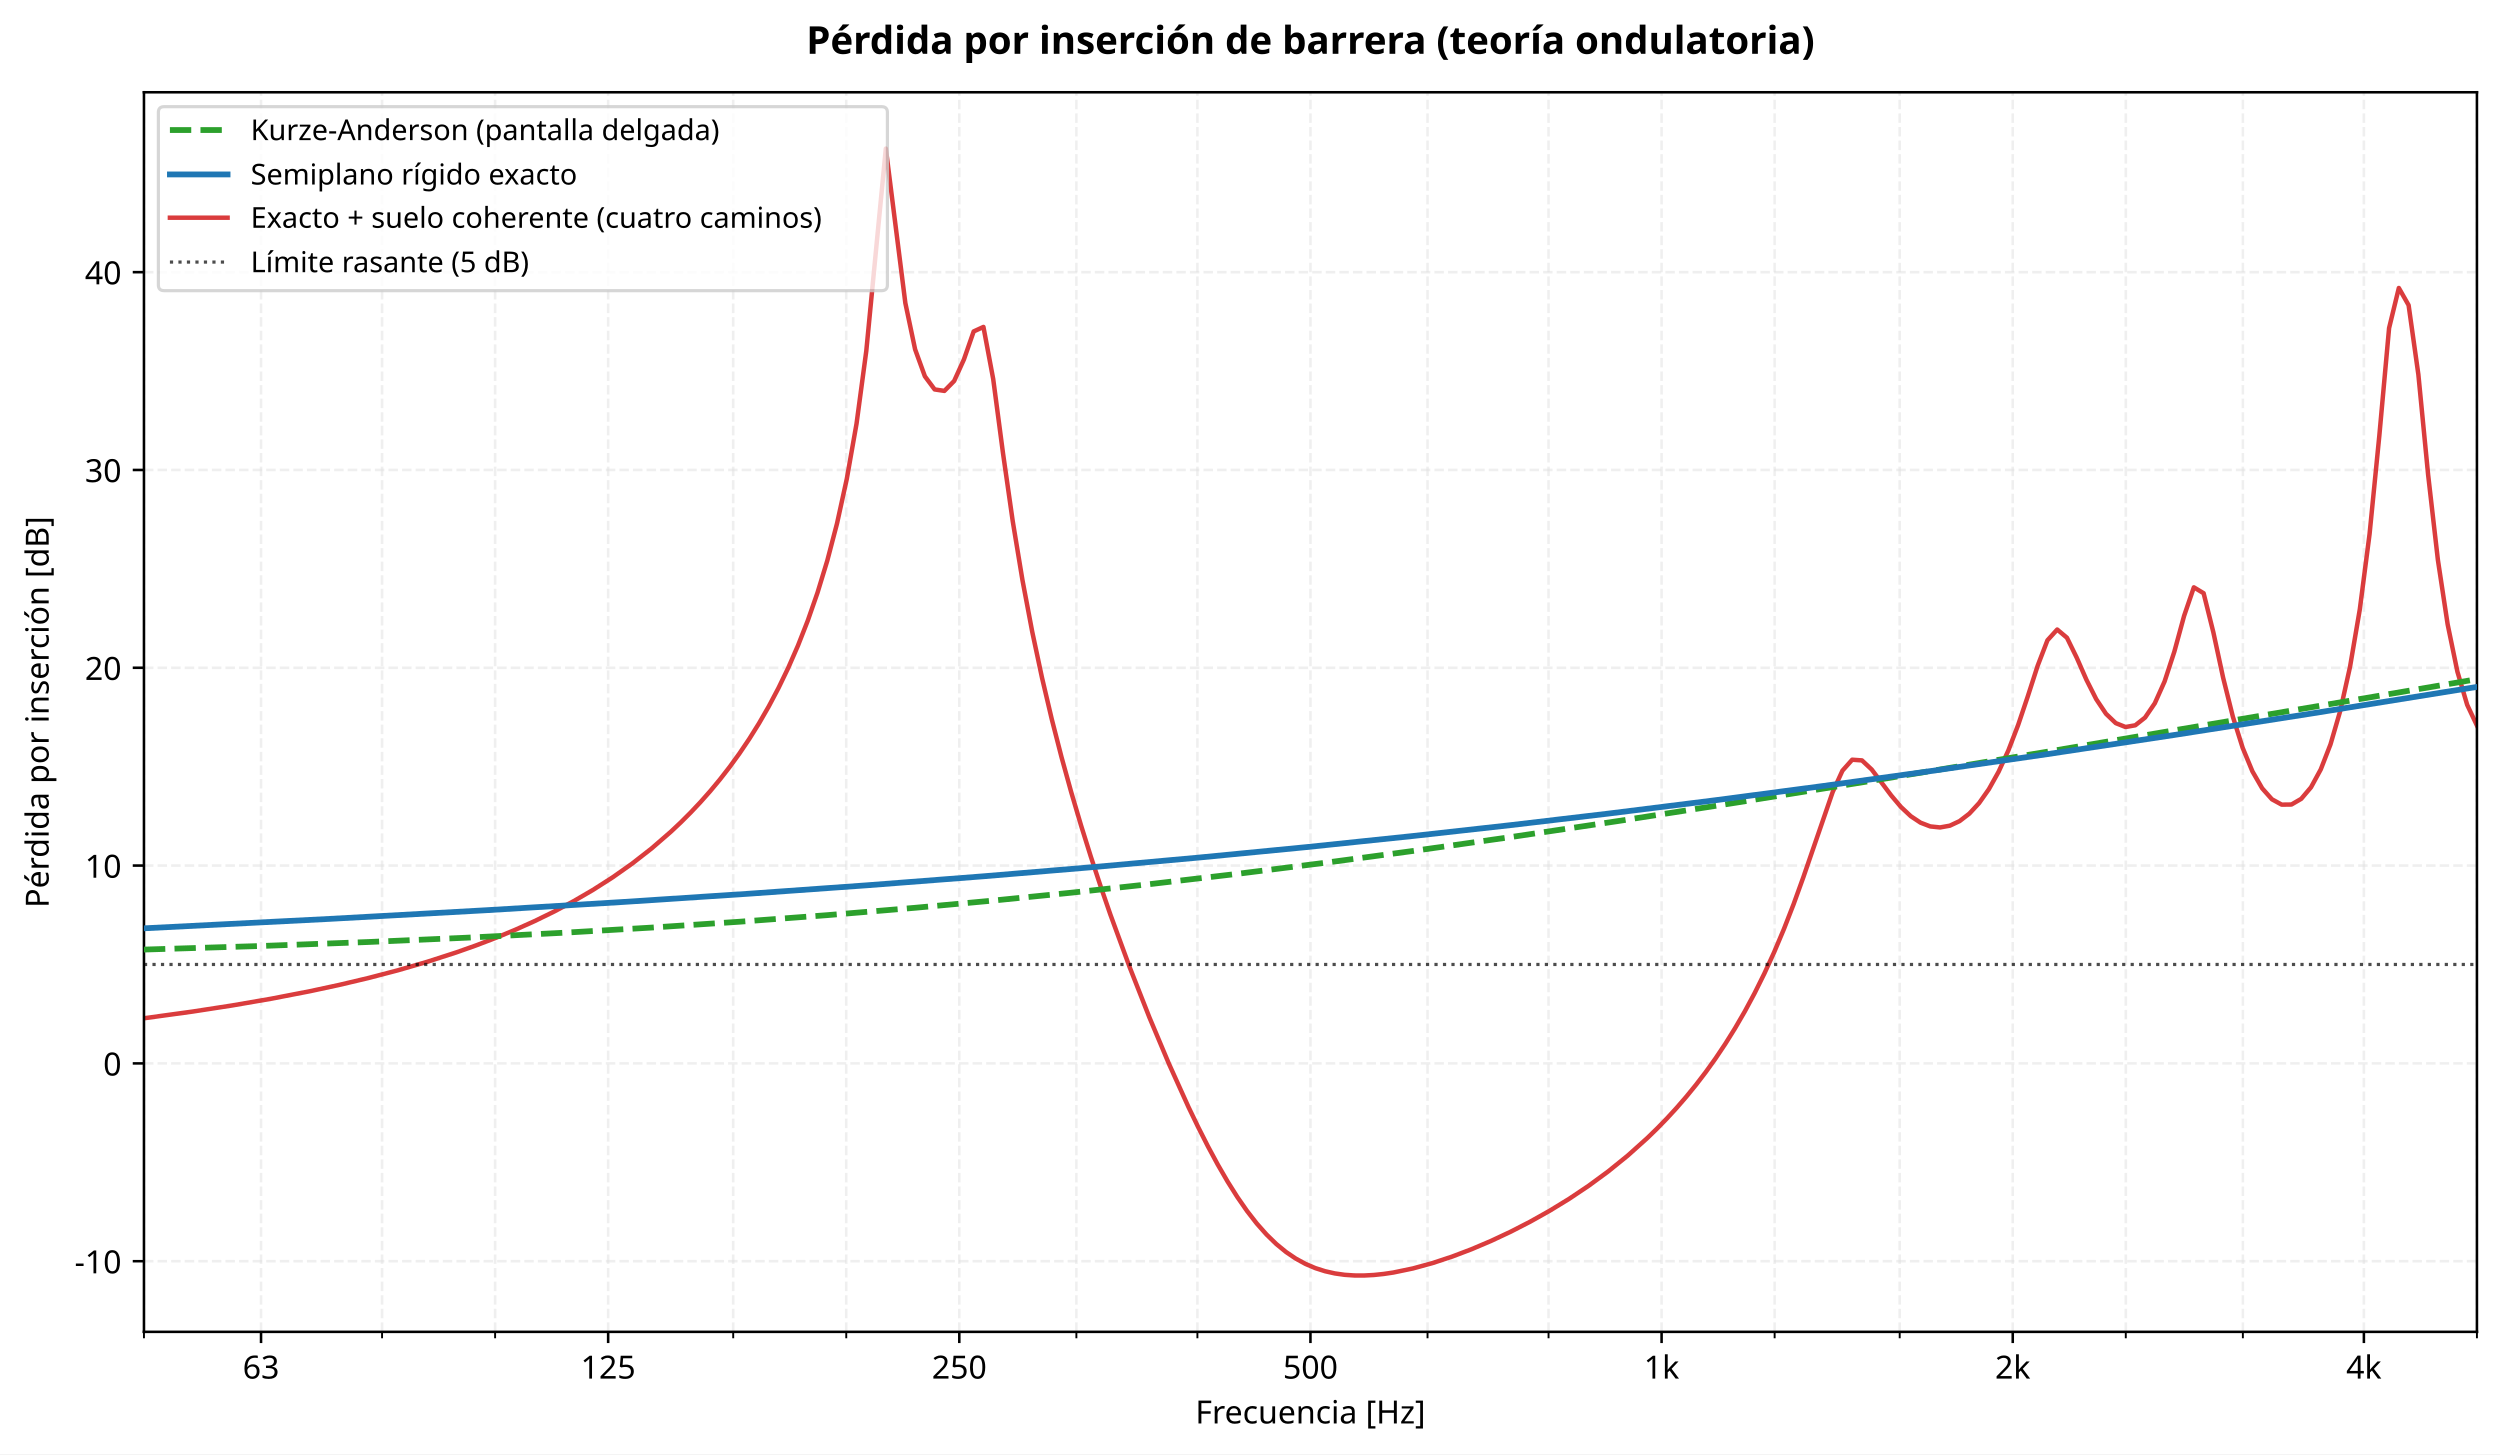
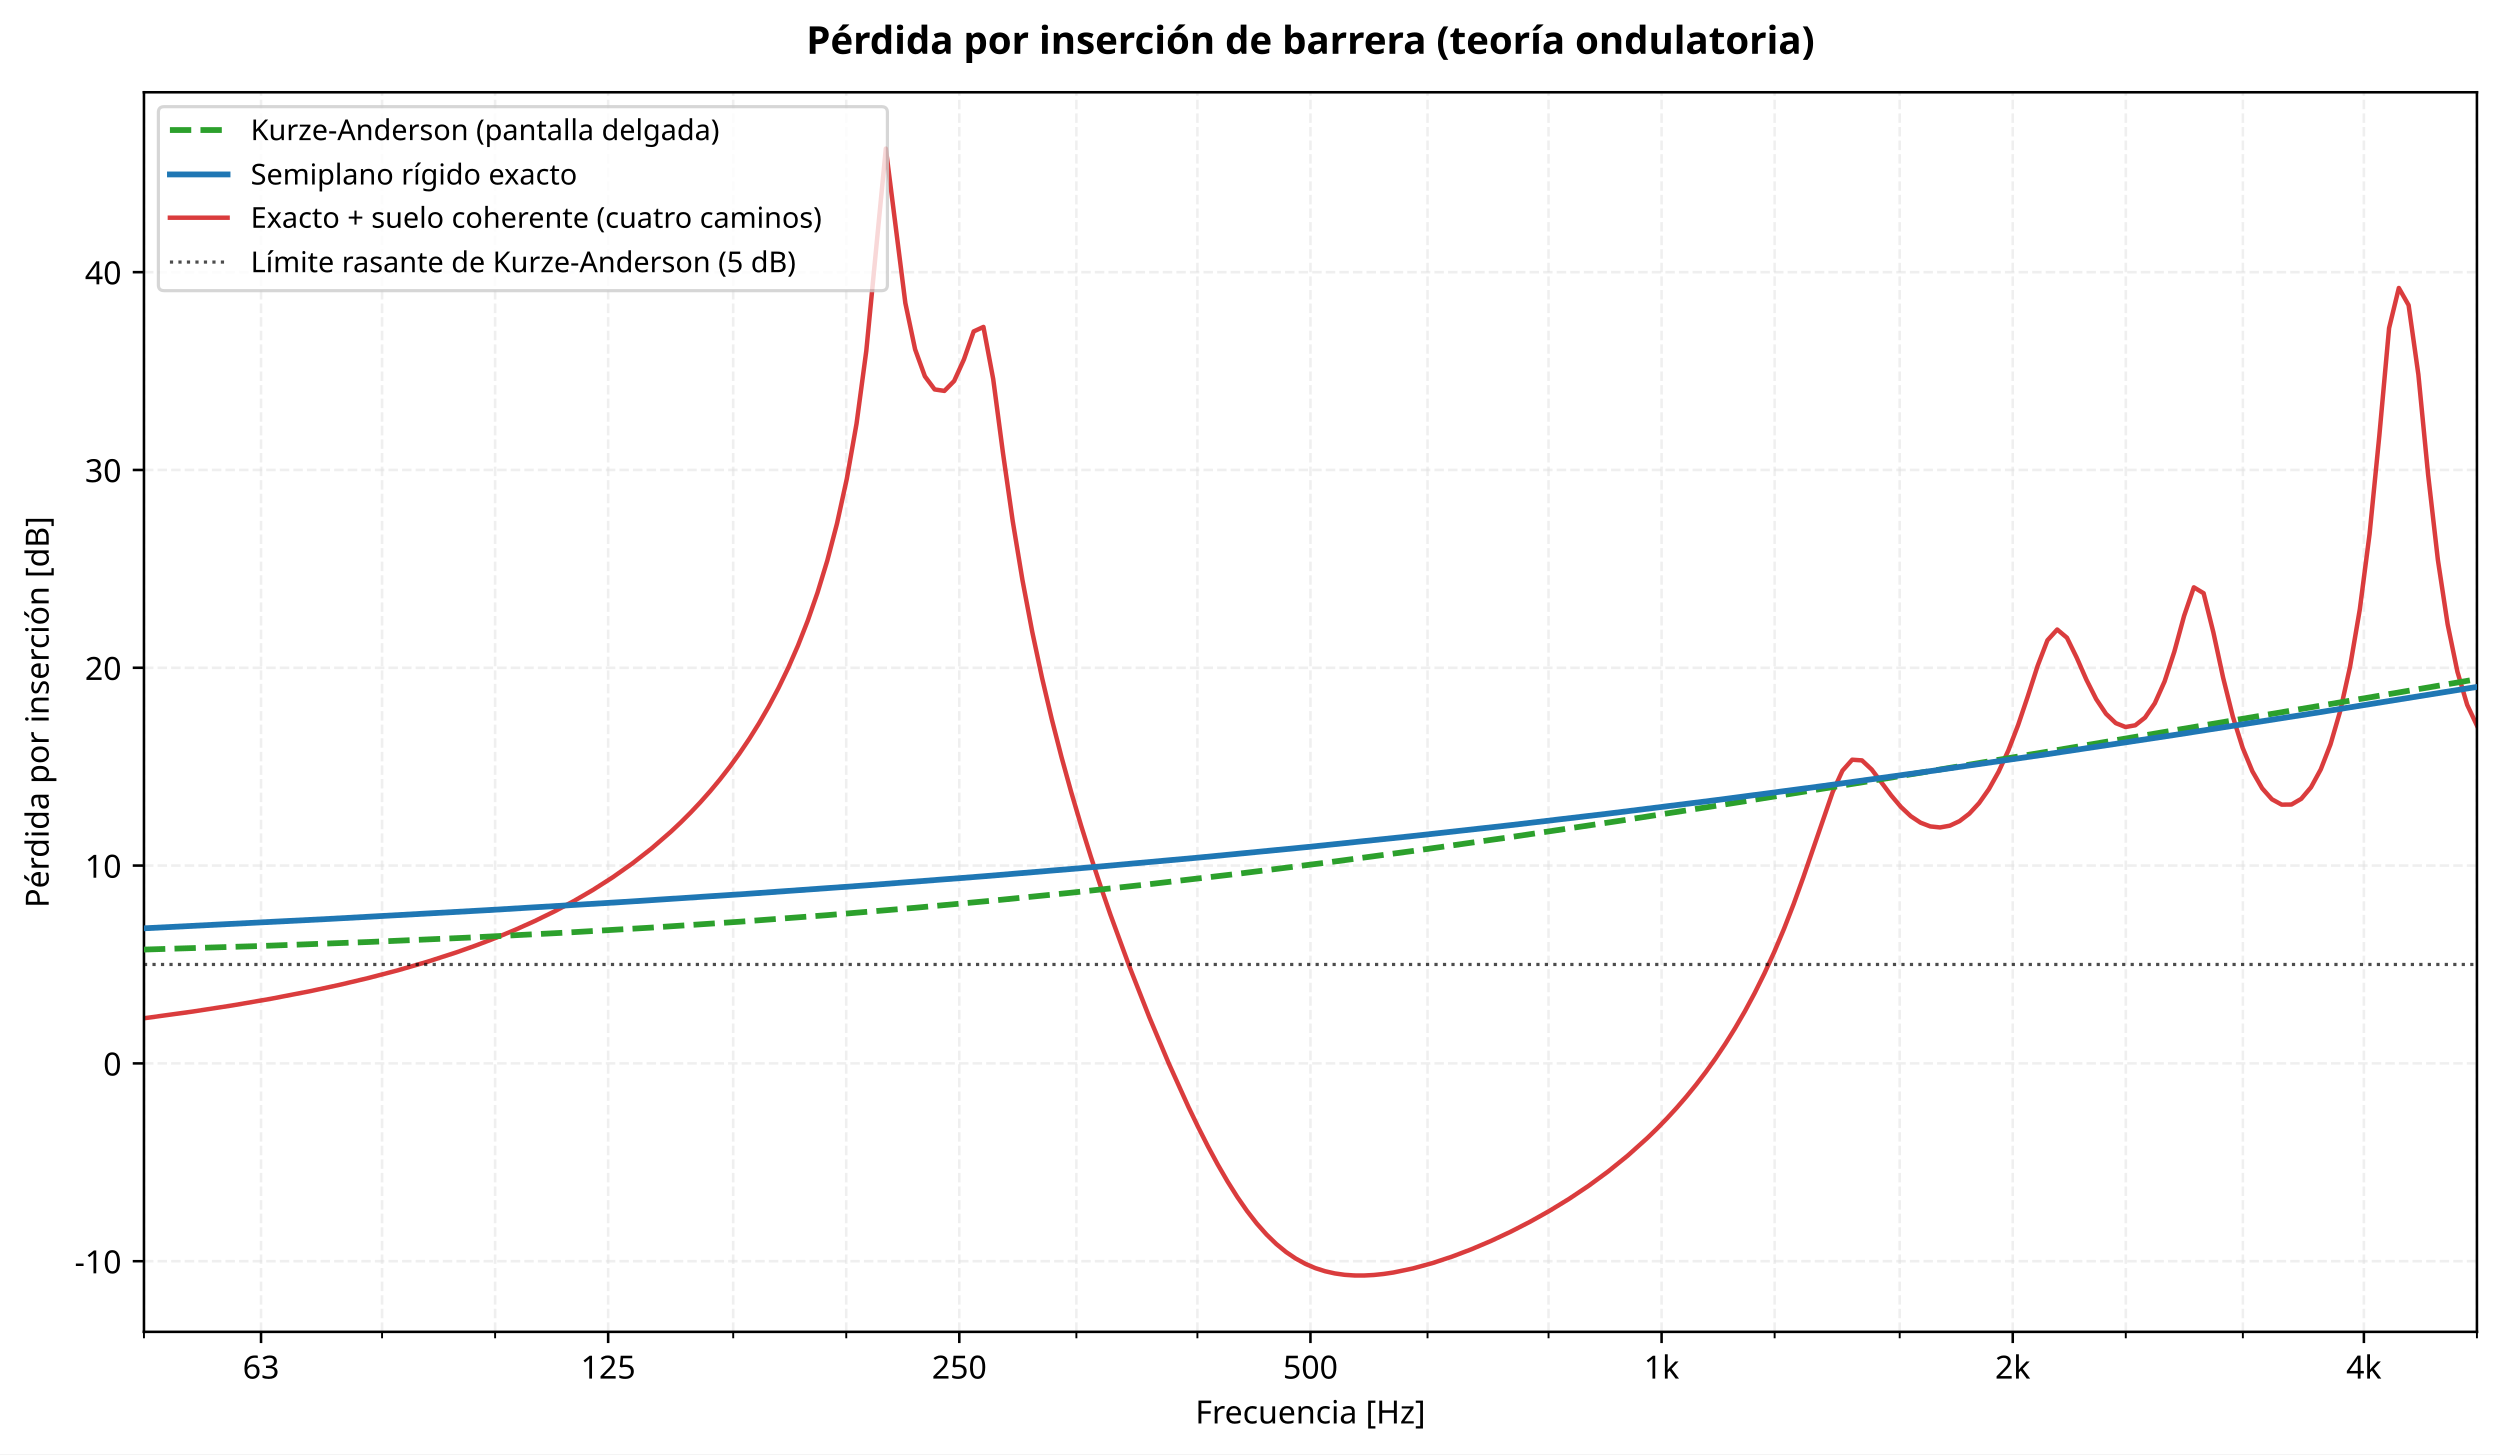
<svg xmlns="http://www.w3.org/2000/svg" xmlns:xlink="http://www.w3.org/1999/xlink" width="780.331pt" height="453.915pt" viewBox="0 0 780.331 453.915" version="1.1">
  <defs>
    <style type="text/css">*{stroke-linejoin: round; stroke-linecap: butt}</style>
  </defs>
  <g id="figure_1">
    <g id="patch_1">
      <path d="M 0 453.915  L 780.331 453.915  L 780.331 0  L 0 0  z " style="fill: #ffffff" />
    </g>
    <g id="axes_1">
      <g id="patch_2">
        <path d="M 44.934 415.713  L 773.131 415.713  L 773.131 28.798  L 44.934 28.798  z " style="fill: #ffffff" />
      </g>
      <g id="matplotlib.axis_1">
        <g id="xtick_1">
          <g id="line2d_1">
            <path d="M 81.478 415.713  L 81.478 28.798  " clip-path="url(#pbd7a4b26ba)" style="fill: none; stroke-dasharray: 2.96,1.28; stroke-dashoffset: 0; stroke: #e0e0e0; stroke-opacity: 0.5; stroke-width: 0.8" />
          </g>
          <g id="line2d_2">
            <defs>
              <path id="m3d27035b55" d="M 0 0  L 0 3.5  " style="stroke: #000000; stroke-width: 0.8" />
            </defs>
            <g>
              <use xlink:href="#m3d27035b55" x="81.478" y="415.713" style="stroke: #000000; stroke-width: 0.8" />
            </g>
          </g>
          <g id="text_1">
            <text style="font-size: 10px; font-family: sans-serif; text-anchor: middle" x="81.478" y="430.311" transform="rotate(-0 81.47839 430.3111)">63</text>
          </g>
        </g>
        <g id="xtick_2">
          <g id="line2d_3">
            <path d="M 189.823 415.713  L 189.823 28.798  " clip-path="url(#pbd7a4b26ba)" style="fill: none; stroke-dasharray: 2.96,1.28; stroke-dashoffset: 0; stroke: #e0e0e0; stroke-opacity: 0.5; stroke-width: 0.8" />
          </g>
          <g id="line2d_4">
            <g>
              <use xlink:href="#m3d27035b55" x="189.823" y="415.713" style="stroke: #000000; stroke-width: 0.8" />
            </g>
          </g>
          <g id="text_2">
            <text style="font-size: 10px; font-family: sans-serif; text-anchor: middle" x="189.823" y="430.311" transform="rotate(-0 189.8231 430.3111)">125</text>
          </g>
        </g>
        <g id="xtick_3">
          <g id="line2d_5">
            <path d="M 299.428 415.713  L 299.428 28.798  " clip-path="url(#pbd7a4b26ba)" style="fill: none; stroke-dasharray: 2.96,1.28; stroke-dashoffset: 0; stroke: #e0e0e0; stroke-opacity: 0.5; stroke-width: 0.8" />
          </g>
          <g id="line2d_6">
            <g>
              <use xlink:href="#m3d27035b55" x="299.428" y="415.713" style="stroke: #000000; stroke-width: 0.8" />
            </g>
          </g>
          <g id="text_3">
            <text style="font-size: 10px; font-family: sans-serif; text-anchor: middle" x="299.428" y="430.311" transform="rotate(-0 299.4278 430.3111)">250</text>
          </g>
        </g>
        <g id="xtick_4">
          <g id="line2d_7">
            <path d="M 409.032 415.713  L 409.032 28.798  " clip-path="url(#pbd7a4b26ba)" style="fill: none; stroke-dasharray: 2.96,1.28; stroke-dashoffset: 0; stroke: #e0e0e0; stroke-opacity: 0.5; stroke-width: 0.8" />
          </g>
          <g id="line2d_8">
            <g>
              <use xlink:href="#m3d27035b55" x="409.032" y="415.713" style="stroke: #000000; stroke-width: 0.8" />
            </g>
          </g>
          <g id="text_4">
            <text style="font-size: 10px; font-family: sans-serif; text-anchor: middle" x="409.032" y="430.311" transform="rotate(-0 409.0324 430.3111)">500</text>
          </g>
        </g>
        <g id="xtick_5">
          <g id="line2d_9">
            <path d="M 518.637 415.713  L 518.637 28.798  " clip-path="url(#pbd7a4b26ba)" style="fill: none; stroke-dasharray: 2.96,1.28; stroke-dashoffset: 0; stroke: #e0e0e0; stroke-opacity: 0.5; stroke-width: 0.8" />
          </g>
          <g id="line2d_10">
            <g>
              <use xlink:href="#m3d27035b55" x="518.637" y="415.713" style="stroke: #000000; stroke-width: 0.8" />
            </g>
          </g>
          <g id="text_5">
            <text style="font-size: 10px; font-family: sans-serif; text-anchor: middle" x="518.637" y="430.312" transform="rotate(-0 518.6371 430.3119)">1k</text>
          </g>
        </g>
        <g id="xtick_6">
          <g id="line2d_11">
            <path d="M 628.242 415.713  L 628.242 28.798  " clip-path="url(#pbd7a4b26ba)" style="fill: none; stroke-dasharray: 2.96,1.28; stroke-dashoffset: 0; stroke: #e0e0e0; stroke-opacity: 0.5; stroke-width: 0.8" />
          </g>
          <g id="line2d_12">
            <g>
              <use xlink:href="#m3d27035b55" x="628.242" y="415.713" style="stroke: #000000; stroke-width: 0.8" />
            </g>
          </g>
          <g id="text_6">
            <text style="font-size: 10px; font-family: sans-serif; text-anchor: middle" x="628.242" y="430.312" transform="rotate(-0 628.2418 430.3119)">2k</text>
          </g>
        </g>
        <g id="xtick_7">
          <g id="line2d_13">
            <path d="M 737.846 415.713  L 737.846 28.798  " clip-path="url(#pbd7a4b26ba)" style="fill: none; stroke-dasharray: 2.96,1.28; stroke-dashoffset: 0; stroke: #e0e0e0; stroke-opacity: 0.5; stroke-width: 0.8" />
          </g>
          <g id="line2d_14">
            <g>
              <use xlink:href="#m3d27035b55" x="737.846" y="415.713" style="stroke: #000000; stroke-width: 0.8" />
            </g>
          </g>
          <g id="text_7">
            <text style="font-size: 10px; font-family: sans-serif; text-anchor: middle" x="737.846" y="430.312" transform="rotate(-0 737.8464 430.3119)">4k</text>
          </g>
        </g>
        <g id="xtick_8">
          <g id="line2d_15">
            <path d="M 44.934 415.713  L 44.934 28.798  " clip-path="url(#pbd7a4b26ba)" style="fill: none; stroke-dasharray: 2.96,1.28; stroke-dashoffset: 0; stroke: #e0e0e0; stroke-opacity: 0.5; stroke-width: 0.8" />
          </g>
          <g id="line2d_16">
            <defs>
              <path id="md1b22fa4b4" d="M 0 0  L 0 2  " style="stroke: #000000; stroke-width: 0.6" />
            </defs>
            <g>
              <use xlink:href="#md1b22fa4b4" x="44.934" y="415.713" style="stroke: #000000; stroke-width: 0.6" />
            </g>
          </g>
        </g>
        <g id="xtick_9">
          <g id="line2d_17">
            <path d="M 119.253 415.713  L 119.253 28.798  " clip-path="url(#pbd7a4b26ba)" style="fill: none; stroke-dasharray: 2.96,1.28; stroke-dashoffset: 0; stroke: #e0e0e0; stroke-opacity: 0.5; stroke-width: 0.8" />
          </g>
          <g id="line2d_18">
            <g>
              <use xlink:href="#md1b22fa4b4" x="119.253" y="415.713" style="stroke: #000000; stroke-width: 0.6" />
            </g>
          </g>
        </g>
        <g id="xtick_10">
          <g id="line2d_19">
            <path d="M 154.538 415.713  L 154.538 28.798  " clip-path="url(#pbd7a4b26ba)" style="fill: none; stroke-dasharray: 2.96,1.28; stroke-dashoffset: 0; stroke: #e0e0e0; stroke-opacity: 0.5; stroke-width: 0.8" />
          </g>
          <g id="line2d_20">
            <g>
              <use xlink:href="#md1b22fa4b4" x="154.538" y="415.713" style="stroke: #000000; stroke-width: 0.6" />
            </g>
          </g>
        </g>
        <g id="xtick_11">
          <g id="line2d_21">
            <path d="M 228.858 415.713  L 228.858 28.798  " clip-path="url(#pbd7a4b26ba)" style="fill: none; stroke-dasharray: 2.96,1.28; stroke-dashoffset: 0; stroke: #e0e0e0; stroke-opacity: 0.5; stroke-width: 0.8" />
          </g>
          <g id="line2d_22">
            <g>
              <use xlink:href="#md1b22fa4b4" x="228.858" y="415.713" style="stroke: #000000; stroke-width: 0.6" />
            </g>
          </g>
        </g>
        <g id="xtick_12">
          <g id="line2d_23">
            <path d="M 264.143 415.713  L 264.143 28.798  " clip-path="url(#pbd7a4b26ba)" style="fill: none; stroke-dasharray: 2.96,1.28; stroke-dashoffset: 0; stroke: #e0e0e0; stroke-opacity: 0.5; stroke-width: 0.8" />
          </g>
          <g id="line2d_24">
            <g>
              <use xlink:href="#md1b22fa4b4" x="264.143" y="415.713" style="stroke: #000000; stroke-width: 0.6" />
            </g>
          </g>
        </g>
        <g id="xtick_13">
          <g id="line2d_25">
            <path d="M 335.973 415.713  L 335.973 28.798  " clip-path="url(#pbd7a4b26ba)" style="fill: none; stroke-dasharray: 2.96,1.28; stroke-dashoffset: 0; stroke: #e0e0e0; stroke-opacity: 0.5; stroke-width: 0.8" />
          </g>
          <g id="line2d_26">
            <g>
              <use xlink:href="#md1b22fa4b4" x="335.973" y="415.713" style="stroke: #000000; stroke-width: 0.6" />
            </g>
          </g>
        </g>
        <g id="xtick_14">
          <g id="line2d_27">
            <path d="M 373.748 415.713  L 373.748 28.798  " clip-path="url(#pbd7a4b26ba)" style="fill: none; stroke-dasharray: 2.96,1.28; stroke-dashoffset: 0; stroke: #e0e0e0; stroke-opacity: 0.5; stroke-width: 0.8" />
          </g>
          <g id="line2d_28">
            <g>
              <use xlink:href="#md1b22fa4b4" x="373.748" y="415.713" style="stroke: #000000; stroke-width: 0.6" />
            </g>
          </g>
        </g>
        <g id="xtick_15">
          <g id="line2d_29">
            <path d="M 445.577 415.713  L 445.577 28.798  " clip-path="url(#pbd7a4b26ba)" style="fill: none; stroke-dasharray: 2.96,1.28; stroke-dashoffset: 0; stroke: #e0e0e0; stroke-opacity: 0.5; stroke-width: 0.8" />
          </g>
          <g id="line2d_30">
            <g>
              <use xlink:href="#md1b22fa4b4" x="445.577" y="415.713" style="stroke: #000000; stroke-width: 0.6" />
            </g>
          </g>
        </g>
        <g id="xtick_16">
          <g id="line2d_31">
            <path d="M 483.352 415.713  L 483.352 28.798  " clip-path="url(#pbd7a4b26ba)" style="fill: none; stroke-dasharray: 2.96,1.28; stroke-dashoffset: 0; stroke: #e0e0e0; stroke-opacity: 0.5; stroke-width: 0.8" />
          </g>
          <g id="line2d_32">
            <g>
              <use xlink:href="#md1b22fa4b4" x="483.352" y="415.713" style="stroke: #000000; stroke-width: 0.6" />
            </g>
          </g>
        </g>
        <g id="xtick_17">
          <g id="line2d_33">
            <path d="M 553.922 415.713  L 553.922 28.798  " clip-path="url(#pbd7a4b26ba)" style="fill: none; stroke-dasharray: 2.96,1.28; stroke-dashoffset: 0; stroke: #e0e0e0; stroke-opacity: 0.5; stroke-width: 0.8" />
          </g>
          <g id="line2d_34">
            <g>
              <use xlink:href="#md1b22fa4b4" x="553.922" y="415.713" style="stroke: #000000; stroke-width: 0.6" />
            </g>
          </g>
        </g>
        <g id="xtick_18">
          <g id="line2d_35">
            <path d="M 592.957 415.713  L 592.957 28.798  " clip-path="url(#pbd7a4b26ba)" style="fill: none; stroke-dasharray: 2.96,1.28; stroke-dashoffset: 0; stroke: #e0e0e0; stroke-opacity: 0.5; stroke-width: 0.8" />
          </g>
          <g id="line2d_36">
            <g>
              <use xlink:href="#md1b22fa4b4" x="592.957" y="415.713" style="stroke: #000000; stroke-width: 0.6" />
            </g>
          </g>
        </g>
        <g id="xtick_19">
          <g id="line2d_37">
            <path d="M 663.527 415.713  L 663.527 28.798  " clip-path="url(#pbd7a4b26ba)" style="fill: none; stroke-dasharray: 2.96,1.28; stroke-dashoffset: 0; stroke: #e0e0e0; stroke-opacity: 0.5; stroke-width: 0.8" />
          </g>
          <g id="line2d_38">
            <g>
              <use xlink:href="#md1b22fa4b4" x="663.527" y="415.713" style="stroke: #000000; stroke-width: 0.6" />
            </g>
          </g>
        </g>
        <g id="xtick_20">
          <g id="line2d_39">
            <path d="M 700.071 415.713  L 700.071 28.798  " clip-path="url(#pbd7a4b26ba)" style="fill: none; stroke-dasharray: 2.96,1.28; stroke-dashoffset: 0; stroke: #e0e0e0; stroke-opacity: 0.5; stroke-width: 0.8" />
          </g>
          <g id="line2d_40">
            <g>
              <use xlink:href="#md1b22fa4b4" x="700.071" y="415.713" style="stroke: #000000; stroke-width: 0.6" />
            </g>
          </g>
        </g>
        <g id="xtick_21">
          <g id="line2d_41">
            <path d="M 773.131 415.713  L 773.131 28.798  " clip-path="url(#pbd7a4b26ba)" style="fill: none; stroke-dasharray: 2.96,1.28; stroke-dashoffset: 0; stroke: #e0e0e0; stroke-opacity: 0.5; stroke-width: 0.8" />
          </g>
          <g id="line2d_42">
            <g>
              <use xlink:href="#md1b22fa4b4" x="773.131" y="415.713" style="stroke: #000000; stroke-width: 0.6" />
            </g>
          </g>
        </g>
        <g id="text_8">
          <text style="font-size: 10px; font-family: sans-serif; text-anchor: middle" x="409.032" y="444.313" transform="rotate(-0 409.0324 444.3127)">Frecuencia [Hz]</text>
        </g>
      </g>
      <g id="matplotlib.axis_2">
        <g id="ytick_1">
          <g id="line2d_43">
            <path d="M 44.934 393.658  L 773.131 393.658  " clip-path="url(#pbd7a4b26ba)" style="fill: none; stroke-dasharray: 2.96,1.28; stroke-dashoffset: 0; stroke: #e0e0e0; stroke-opacity: 0.5; stroke-width: 0.8" />
          </g>
          <g id="line2d_44">
            <defs>
              <path id="mef640d9f3a" d="M 0 0  L -3.5 0  " style="stroke: #000000; stroke-width: 0.8" />
            </defs>
            <g>
              <use xlink:href="#mef640d9f3a" x="44.934" y="393.658" style="stroke: #000000; stroke-width: 0.8" />
            </g>
          </g>
          <g id="text_9">
            <text style="font-size: 10px; font-family: sans-serif; text-anchor: end" x="37.934" y="397.457" transform="rotate(-0 37.93359 397.4566)">-10</text>
          </g>
        </g>
        <g id="ytick_2">
          <g id="line2d_45">
            <path d="M 44.934 331.916  L 773.131 331.916  " clip-path="url(#pbd7a4b26ba)" style="fill: none; stroke-dasharray: 2.96,1.28; stroke-dashoffset: 0; stroke: #e0e0e0; stroke-opacity: 0.5; stroke-width: 0.8" />
          </g>
          <g id="line2d_46">
            <g>
              <use xlink:href="#mef640d9f3a" x="44.934" y="331.916" style="stroke: #000000; stroke-width: 0.8" />
            </g>
          </g>
          <g id="text_10">
            <text style="font-size: 10px; font-family: sans-serif; text-anchor: end" x="37.934" y="335.715" transform="rotate(-0 37.93359 335.7149)">0</text>
          </g>
        </g>
        <g id="ytick_3">
          <g id="line2d_47">
            <path d="M 44.934 270.174  L 773.131 270.174  " clip-path="url(#pbd7a4b26ba)" style="fill: none; stroke-dasharray: 2.96,1.28; stroke-dashoffset: 0; stroke: #e0e0e0; stroke-opacity: 0.5; stroke-width: 0.8" />
          </g>
          <g id="line2d_48">
            <g>
              <use xlink:href="#mef640d9f3a" x="44.934" y="270.174" style="stroke: #000000; stroke-width: 0.8" />
            </g>
          </g>
          <g id="text_11">
            <text style="font-size: 10px; font-family: sans-serif; text-anchor: end" x="37.934" y="273.973" transform="rotate(-0 37.93359 273.9731)">10</text>
          </g>
        </g>
        <g id="ytick_4">
          <g id="line2d_49">
            <path d="M 44.934 208.433  L 773.131 208.433  " clip-path="url(#pbd7a4b26ba)" style="fill: none; stroke-dasharray: 2.96,1.28; stroke-dashoffset: 0; stroke: #e0e0e0; stroke-opacity: 0.5; stroke-width: 0.8" />
          </g>
          <g id="line2d_50">
            <g>
              <use xlink:href="#mef640d9f3a" x="44.934" y="208.433" style="stroke: #000000; stroke-width: 0.8" />
            </g>
          </g>
          <g id="text_12">
            <text style="font-size: 10px; font-family: sans-serif; text-anchor: end" x="37.934" y="212.231" transform="rotate(-0 37.93359 212.2314)">20</text>
          </g>
        </g>
        <g id="ytick_5">
          <g id="line2d_51">
            <path d="M 44.934 146.691  L 773.131 146.691  " clip-path="url(#pbd7a4b26ba)" style="fill: none; stroke-dasharray: 2.96,1.28; stroke-dashoffset: 0; stroke: #e0e0e0; stroke-opacity: 0.5; stroke-width: 0.8" />
          </g>
          <g id="line2d_52">
            <g>
              <use xlink:href="#mef640d9f3a" x="44.934" y="146.691" style="stroke: #000000; stroke-width: 0.8" />
            </g>
          </g>
          <g id="text_13">
            <text style="font-size: 10px; font-family: sans-serif; text-anchor: end" x="37.934" y="150.49" transform="rotate(-0 37.93359 150.4896)">30</text>
          </g>
        </g>
        <g id="ytick_6">
          <g id="line2d_53">
            <path d="M 44.934 84.949  L 773.131 84.949  " clip-path="url(#pbd7a4b26ba)" style="fill: none; stroke-dasharray: 2.96,1.28; stroke-dashoffset: 0; stroke: #e0e0e0; stroke-opacity: 0.5; stroke-width: 0.8" />
          </g>
          <g id="line2d_54">
            <g>
              <use xlink:href="#mef640d9f3a" x="44.934" y="84.949" style="stroke: #000000; stroke-width: 0.8" />
            </g>
          </g>
          <g id="text_14">
            <text style="font-size: 10px; font-family: sans-serif; text-anchor: end" x="37.934" y="88.748" transform="rotate(-0 37.93359 88.74784)">40</text>
          </g>
        </g>
        <g id="text_15">
          <text style="font-size: 10px; font-family: sans-serif; text-anchor: middle" x="15.198" y="222.256" transform="rotate(-90 15.19844 222.2558)">Pérdida por inserción [dB]</text>
        </g>
      </g>
      <g id="line2d_55">
        <path d="M 44.934 317.834  L 60.168 315.735  L 72.355 313.851  L 84.543 311.751  L 96.73 309.393  L 105.871 307.426  L 115.011 305.263  L 124.152 302.873  L 133.292 300.224  L 142.433 297.274  L 148.527 295.117  L 154.62 292.788  L 160.714 290.267  L 166.808 287.533  L 172.901 284.559  L 178.995 281.316  L 185.089 277.768  L 191.182 273.873  L 197.276 269.582  L 203.37 264.832  L 209.464 259.548  L 212.51 256.678  L 215.557 253.636  L 218.604 250.407  L 221.651 246.972  L 224.698 243.31  L 227.745 239.395  L 230.792 235.199  L 233.838 230.686  L 236.885 225.815  L 239.932 220.534  L 242.979 214.78  L 246.026 208.472  L 249.073 201.507  L 252.12 193.75  L 255.166 185.012  L 258.213 175.03  L 261.26 163.405  L 264.307 149.507  L 267.354 132.24  L 270.401 109.515  L 276.494 46.385  L 282.588 94.597  L 285.635 109.051  L 288.682 117.454  L 291.729 121.554  L 294.775 122.013  L 297.822 118.914  L 300.869 112.199  L 303.916 103.451  L 306.963 102.049  L 310.01 118.311  L 313.057 141.374  L 316.103 162.669  L 319.15 181.122  L 322.197 197.231  L 325.244 211.547  L 328.291 224.485  L 331.338 236.346  L 334.385 247.346  L 337.431 257.646  L 340.478 267.369  L 343.525 276.606  L 346.572 285.432  L 352.666 302.057  L 358.759 317.545  L 364.853 332.031  L 370.947 345.506  L 373.994 351.823  L 377.04 357.824  L 380.087 363.475  L 383.134 368.739  L 386.181 373.581  L 389.228 377.972  L 392.275 381.892  L 395.322 385.33  L 398.368 388.291  L 401.415 390.791  L 404.462 392.856  L 407.509 394.519  L 410.556 395.819  L 413.603 396.792  L 416.65 397.478  L 419.696 397.909  L 422.743 398.116  L 425.79 398.126  L 428.837 397.963  L 431.884 397.645  L 434.931 397.19  L 441.024 395.923  L 447.118 394.252  L 453.212 392.239  L 459.305 389.925  L 465.399 387.335  L 471.493 384.476  L 477.587 381.345  L 483.68 377.928  L 489.774 374.197  L 495.868 370.118  L 501.961 365.642  L 508.055 360.71  L 514.149 355.247  L 517.196 352.289  L 520.243 349.161  L 523.289 345.848  L 526.336 342.334  L 529.383 338.597  L 532.43 334.616  L 535.477 330.366  L 538.524 325.816  L 541.57 320.934  L 544.617 315.681  L 547.664 310.013  L 550.711 303.881  L 553.758 297.233  L 556.805 290.016  L 559.852 282.192  L 562.898 273.762  L 572.039 247.211  L 575.086 240.55  L 578.133 237.13  L 581.18 237.345  L 584.226 240.197  L 590.32 248.302  L 593.367 251.9  L 596.414 254.756  L 599.461 256.782  L 602.508 257.955  L 605.554 258.27  L 608.601 257.723  L 611.648 256.297  L 614.695 253.96  L 617.742 250.662  L 620.789 246.331  L 623.835 240.879  L 626.882 234.211  L 629.929 226.284  L 632.976 217.241  L 636.023 207.792  L 639.07 199.861  L 642.117 196.499  L 645.163 199.057  L 648.21 205.281  L 651.257 212.21  L 654.304 218.242  L 657.351 222.798  L 660.398 225.71  L 663.445 226.926  L 666.491 226.387  L 669.538 223.979  L 672.585 219.508  L 675.632 212.713  L 678.679 203.409  L 681.726 192.243  L 684.773 183.328  L 687.819 185.16  L 690.866 197.397  L 693.913 211.548  L 696.96 223.747  L 700.007 233.423  L 703.054 240.774  L 706.101 246.064  L 709.147 249.487  L 712.194 251.156  L 715.241 251.115  L 718.288 249.341  L 721.335 245.744  L 724.382 240.16  L 727.428 232.327  L 730.475 221.849  L 733.522 208.122  L 736.569 190.217  L 739.616 166.713  L 742.663 136.018  L 745.71 102.409  L 748.756 89.89  L 751.803 95.249  L 754.85 116.907  L 757.897 148.201  L 760.944 174.77  L 763.991 194.894  L 767.038 209.66  L 770.084 219.997  L 773.131 226.448  L 773.131 226.448  " clip-path="url(#pbd7a4b26ba)" style="fill: none; stroke: #d62728; stroke-opacity: 0.9; stroke-width: 1.4; stroke-linecap: square" />
      </g>
      <g id="line2d_56">
        <path d="M 44.934 301.045  L 773.131 301.045  " clip-path="url(#pbd7a4b26ba)" style="fill: none; stroke-dasharray: 1,1.65; stroke-dashoffset: 0; stroke: #000000; stroke-opacity: 0.7" />
      </g>
      <g id="patch_3">
        <path d="M 44.934 415.713  L 44.934 28.798  " style="fill: none; stroke: #000000; stroke-width: 0.8; stroke-linejoin: miter; stroke-linecap: square" />
      </g>
      <g id="patch_4">
        <path d="M 773.131 415.713  L 773.131 28.798  " style="fill: none; stroke: #000000; stroke-width: 0.8; stroke-linejoin: miter; stroke-linecap: square" />
      </g>
      <g id="patch_5">
        <path d="M 44.934 415.713  L 773.131 415.713  " style="fill: none; stroke: #000000; stroke-width: 0.8; stroke-linejoin: miter; stroke-linecap: square" />
      </g>
      <g id="patch_6">
        <path d="M 44.934 28.798  L 773.131 28.798  " style="fill: none; stroke: #000000; stroke-width: 0.8; stroke-linejoin: miter; stroke-linecap: square" />
      </g>
      <g id="line2d_57">
        <path d="M 44.934 296.393  L 81.496 295.272  L 115.011 294.029  L 145.48 292.694  L 175.948 291.138  L 203.37 289.529  L 230.792 287.703  L 258.213 285.648  L 285.635 283.349  L 310.01 281.095  L 334.385 278.64  L 358.759 275.983  L 386.181 272.76  L 413.603 269.298  L 441.024 265.615  L 471.493 261.288  L 505.008 256.283  L 541.57 250.585  L 584.226 243.705  L 639.07 234.623  L 727.428 219.737  L 773.131 211.996  L 773.131 211.996  " clip-path="url(#pbd7a4b26ba)" style="fill: none; stroke-dasharray: 6.66,2.88; stroke-dashoffset: 0; stroke: #2ca02c; stroke-width: 1.8" />
      </g>
      <g id="line2d_58">
        <path d="M 44.934 289.756  L 102.824 286.817  L 151.573 284.12  L 194.229 281.549  L 233.838 278.95  L 270.401 276.344  L 306.963 273.517  L 340.478 270.713  L 373.994 267.691  L 407.509 264.437  L 441.024 260.942  L 471.493 257.551  L 501.961 253.955  L 535.477 249.765  L 568.992 245.338  L 602.508 240.689  L 639.07 235.386  L 678.679 229.404  L 721.335 222.735  L 773.131 214.397  L 773.131 214.397  " clip-path="url(#pbd7a4b26ba)" style="fill: none; stroke: #1f77b4; stroke-width: 1.8; stroke-linecap: square" />
      </g>
      <g id="text_16">
        <text style="font-weight: 700; font-size: 12px; font-family: sans-serif; text-anchor: middle" x="409.032" y="16.798" transform="rotate(-0 409.0324 16.79812)">Pérdida por inserción de barrera (teoría ondulatoria)</text>
      </g>
      <g id="legend_1">
        <g id="patch_7">
          <path d="M 51.234 90.721  L 275.19 90.721  Q 276.99 90.721 276.99 88.921  L 276.99 35.098  Q 276.99 33.298 275.19 33.298  L 51.234 33.298  Q 49.434 33.298 49.434 35.098  L 49.434 88.921  Q 49.434 90.721 51.234 90.721  z " style="fill: #ffffff; opacity: 0.8; stroke: #cccccc; stroke-linejoin: miter" />
        </g>
        <g id="line2d_59">
          <path d="M 53.034 40.587  L 62.034 40.587  L 71.034 40.587  " style="fill: none; stroke-dasharray: 6.66,2.88; stroke-dashoffset: 0; stroke: #2ca02c; stroke-width: 1.8" />
        </g>
        <g id="text_17">
          <text style="font-size: 9px; font-family: sans-serif; text-anchor: start" x="78.234" y="43.737" transform="rotate(-0 78.23359 43.73672)">Kurze-Anderson (pantalla delgada)</text>
        </g>
        <g id="line2d_60">
          <path d="M 53.034 54.447  L 62.034 54.447  L 71.034 54.447  " style="fill: none; stroke: #1f77b4; stroke-width: 1.8; stroke-linecap: square" />
        </g>
        <g id="text_18">
          <text style="font-size: 9px; font-family: sans-serif; text-anchor: start" x="78.234" y="57.597" transform="rotate(-0 78.23359 57.59742)">Semiplano rígido exacto</text>
        </g>
        <g id="line2d_61">
          <path d="M 53.034 67.948  L 62.034 67.948  L 71.034 67.948  " style="fill: none; stroke: #d62728; stroke-opacity: 0.9; stroke-width: 1.4; stroke-linecap: square" />
        </g>
        <g id="text_19">
          <text style="font-size: 9px; font-family: sans-serif; text-anchor: start" x="78.234" y="71.098" transform="rotate(-0 78.23359 71.09812)">Exacto + suelo coherente (cuatro caminos)</text>
        </g>
        <g id="line2d_62">
          <path d="M 53.034 81.809  L 62.034 81.809  L 71.034 81.809  " style="fill: none; stroke-dasharray: 1,1.65; stroke-dashoffset: 0; stroke: #000000; stroke-opacity: 0.7" />
        </g>
        <g id="text_20">
-           <text style="font-size: 9px; font-family: sans-serif; text-anchor: start" x="78.234" y="84.959" transform="rotate(-0 78.23359 84.95883)">Límite rasante (5 dB)</text>
+           <text style="font-size: 9px; font-family: sans-serif; text-anchor: start" x="78.234" y="84.959" transform="rotate(-0 78.23359 84.95883)">Límite rasante de Kurze-Anderson (5 dB)</text>
        </g>
      </g>
    </g>
  </g>
  <defs>
    <clipPath id="pbd7a4b26ba">
      <rect x="44.934" y="28.798" width="728.198" height="386.915" />
    </clipPath>
  </defs>
</svg>
